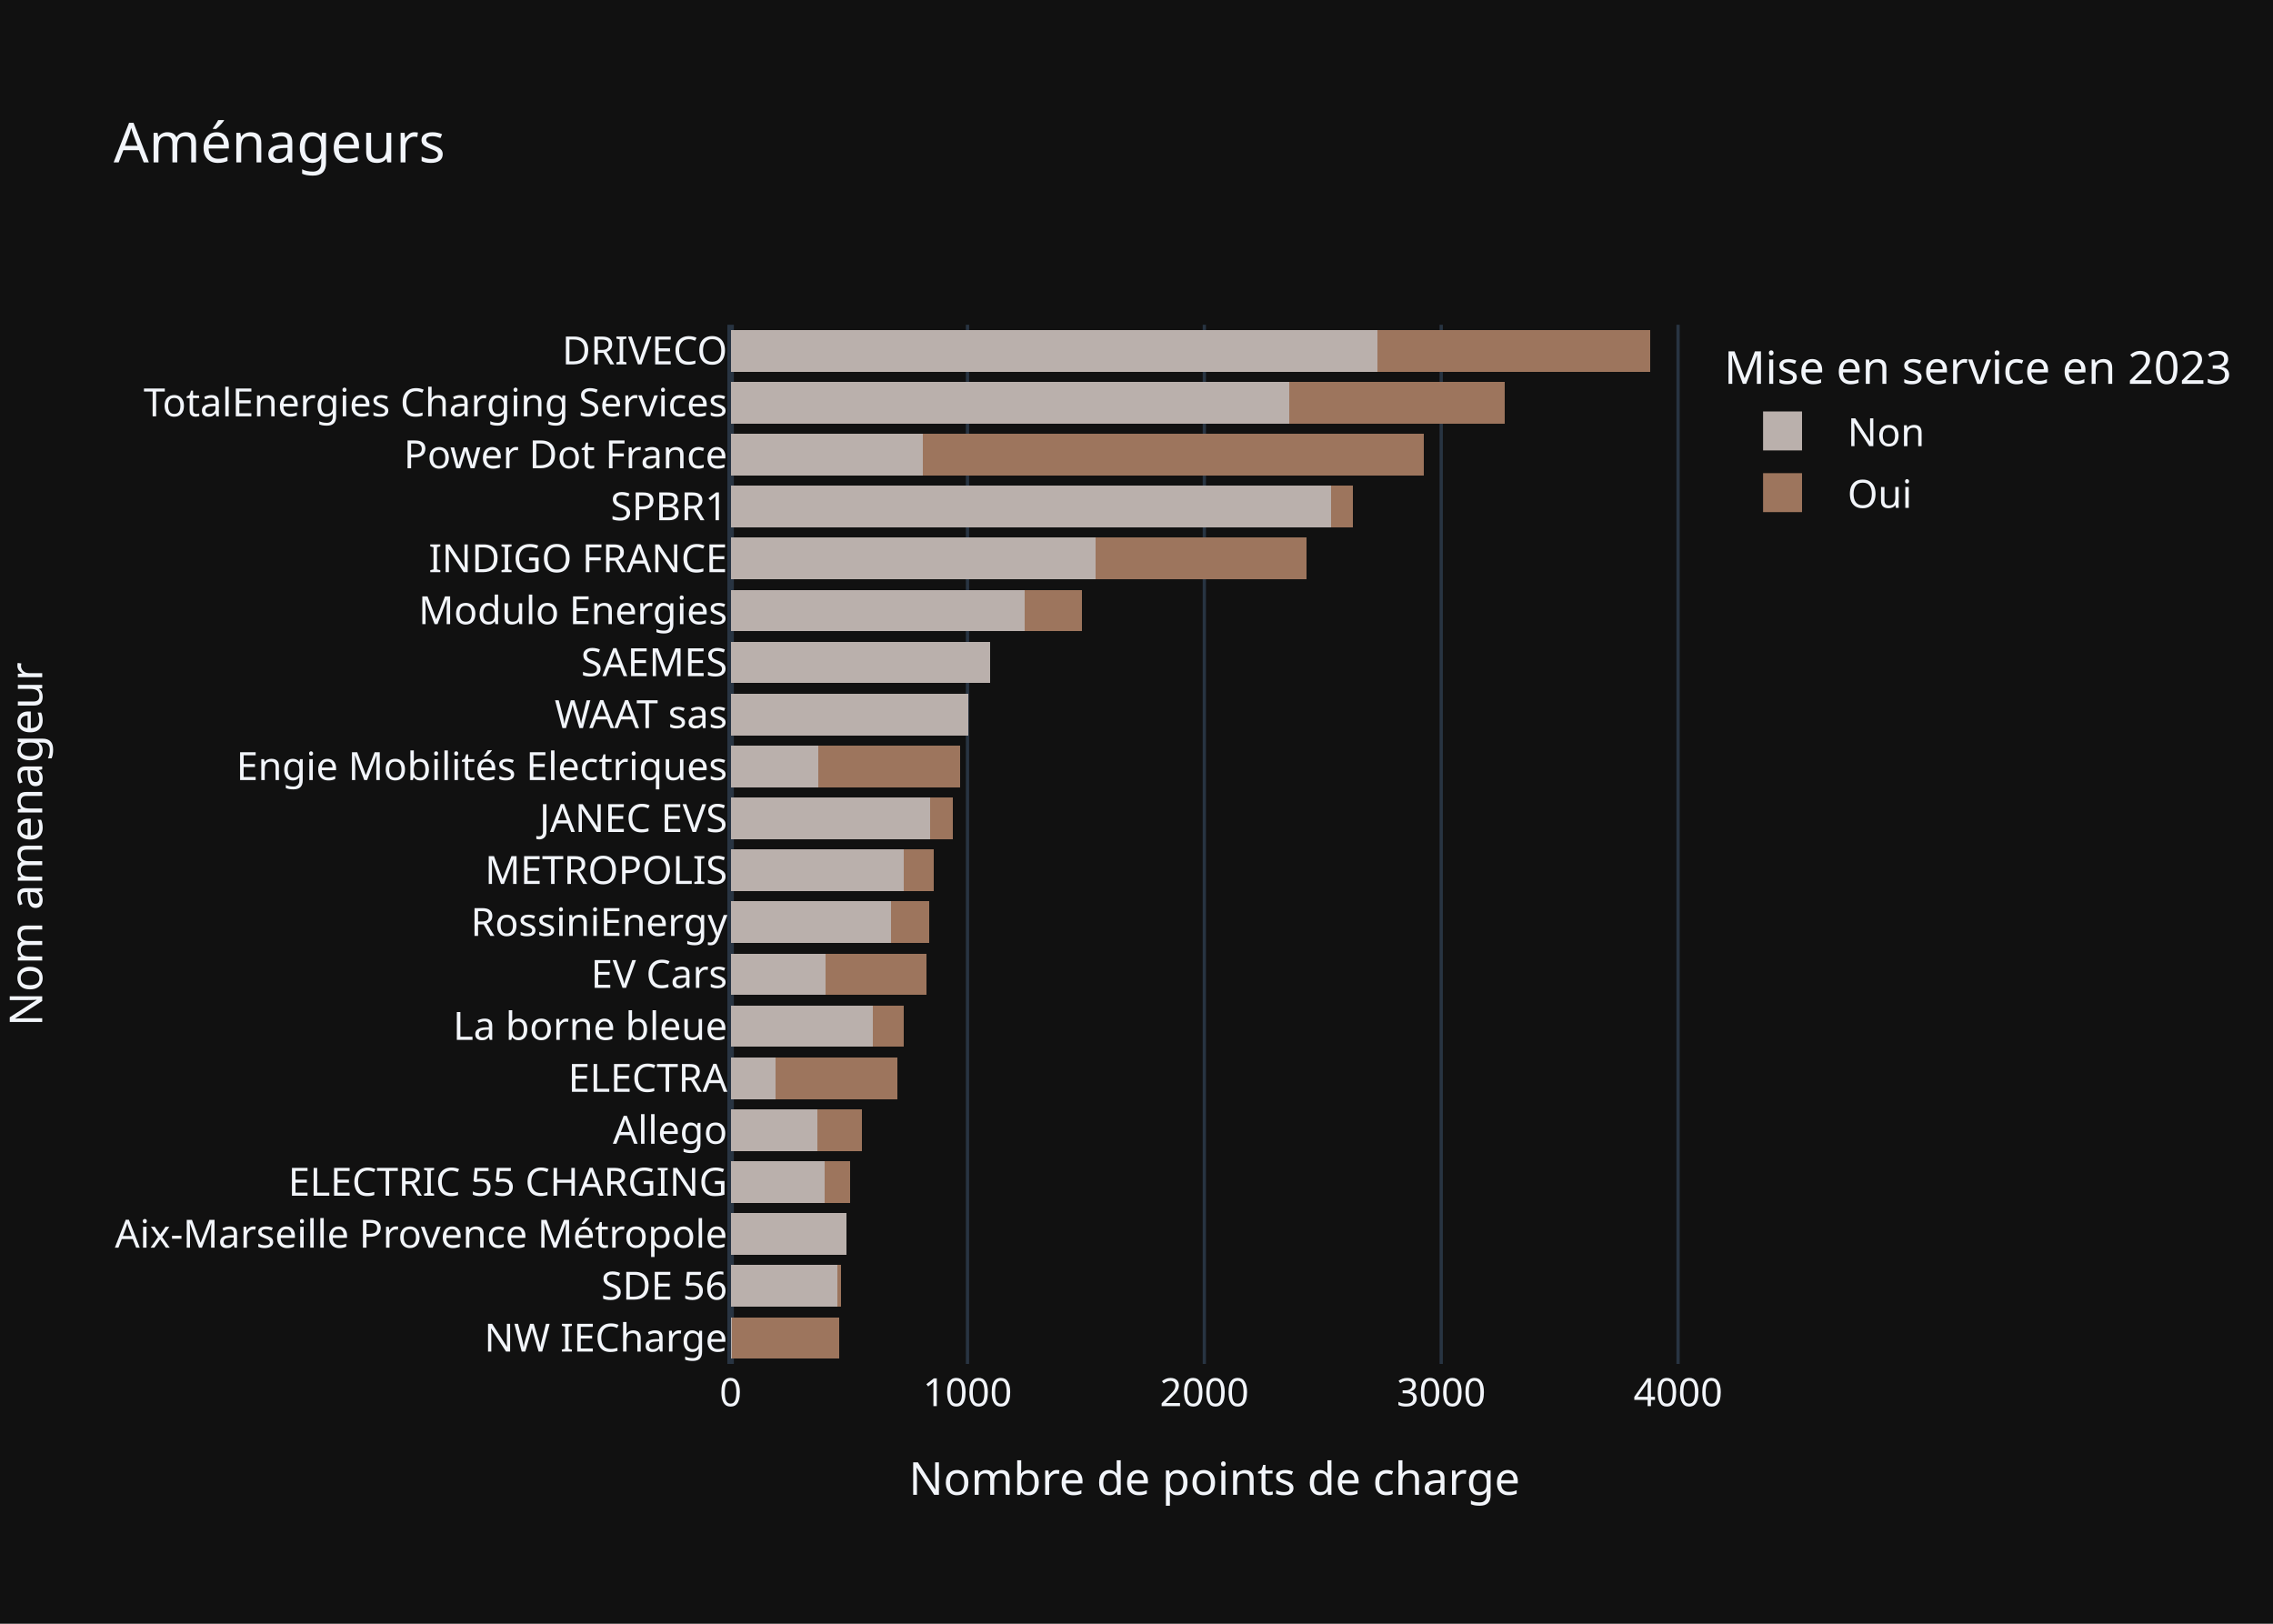
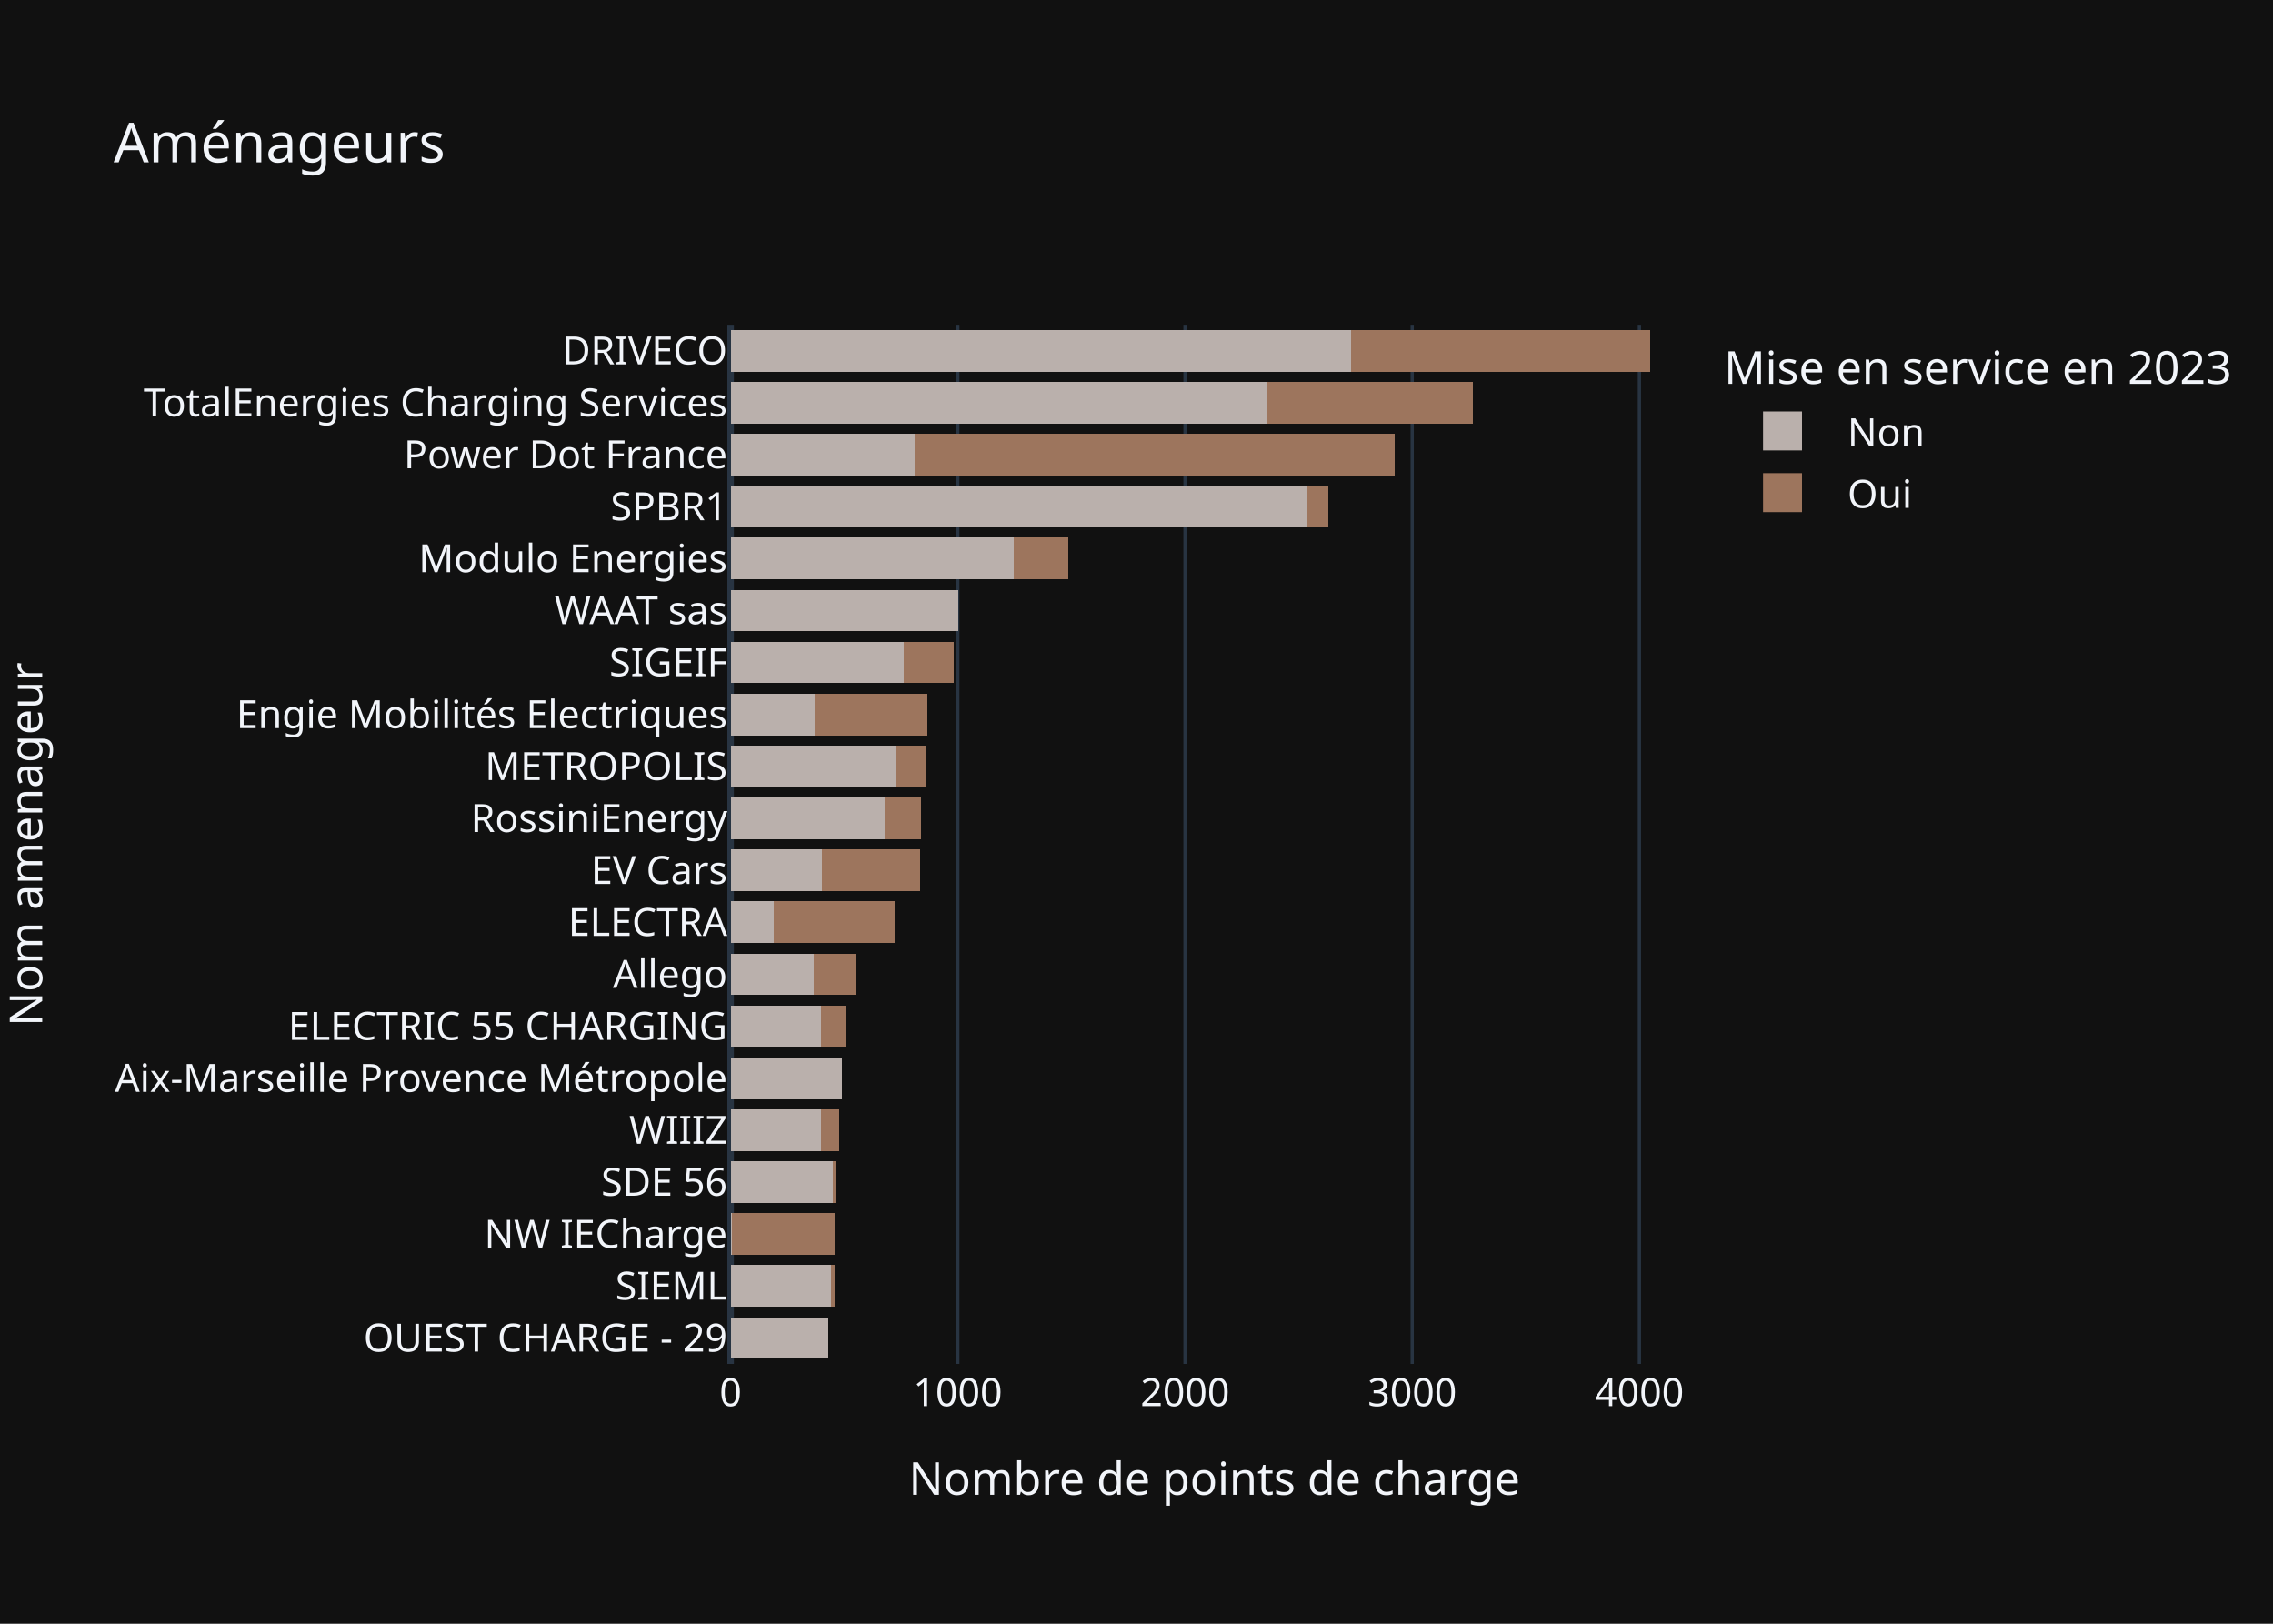
<svg xmlns="http://www.w3.org/2000/svg" class="main-svg" width="700" height="500" style="" viewBox="0 0 700 500">
  <rect x="0" y="0" width="700" height="500" style="fill: rgb(17, 17, 17); fill-opacity: 1;" />
-   <defs id="defs-bde9b9">
+   <defs id="defs-71d9a1">
    <g class="clips">
-       <clipPath id="clipbde9b9xyplot" class="plotclip">
+       <clipPath id="clip71d9a1xyplot" class="plotclip">
        <rect width="298" height="320" />
      </clipPath>
-       <clipPath class="axesclip" id="clipbde9b9x">
+       <clipPath class="axesclip" id="clip71d9a1x">
        <rect x="225" y="0" width="298" height="500" />
      </clipPath>
-       <clipPath class="axesclip" id="clipbde9b9y">
+       <clipPath class="axesclip" id="clip71d9a1y">
        <rect x="0" y="100" width="700" height="320" />
      </clipPath>
-       <clipPath class="axesclip" id="clipbde9b9xy">
+       <clipPath class="axesclip" id="clip71d9a1xy">
        <rect x="225" y="100" width="298" height="320" />
      </clipPath>
    </g>
    <g class="gradients" />
    <g class="patterns" />
  </defs>
  <g class="bglayer" />
  <g class="layer-below">
    <g class="imagelayer" />
    <g class="shapelayer" />
  </g>
  <g class="cartesianlayer">
    <g class="subplot xy">
      <g class="layer-subplot">
        <g class="shapelayer" />
        <g class="imagelayer" />
      </g>
      <g class="minor-gridlayer">
        <g class="x" />
        <g class="y" />
      </g>
      <g class="gridlayer">
        <g class="x">
-           <path class="xgrid crisp" transform="translate(297.95,0)" d="M0,100v320" style="stroke: rgb(40, 52, 66); stroke-opacity: 1; stroke-width: 1px;" />
-           <path class="xgrid crisp" transform="translate(370.89,0)" d="M0,100v320" style="stroke: rgb(40, 52, 66); stroke-opacity: 1; stroke-width: 1px;" />
-           <path class="xgrid crisp" transform="translate(443.84,0)" d="M0,100v320" style="stroke: rgb(40, 52, 66); stroke-opacity: 1; stroke-width: 1px;" />
-           <path class="xgrid crisp" transform="translate(516.78,0)" d="M0,100v320" style="stroke: rgb(40, 52, 66); stroke-opacity: 1; stroke-width: 1px;" />
+           <path class="xgrid crisp" transform="translate(294.97,0)" d="M0,100v320" style="stroke: rgb(40, 52, 66); stroke-opacity: 1; stroke-width: 1px;" />
+           <path class="xgrid crisp" transform="translate(364.94,0)" d="M0,100v320" style="stroke: rgb(40, 52, 66); stroke-opacity: 1; stroke-width: 1px;" />
+           <path class="xgrid crisp" transform="translate(434.91,0)" d="M0,100v320" style="stroke: rgb(40, 52, 66); stroke-opacity: 1; stroke-width: 1px;" />
+           <path class="xgrid crisp" transform="translate(504.88,0)" d="M0,100v320" style="stroke: rgb(40, 52, 66); stroke-opacity: 1; stroke-width: 1px;" />
        </g>
        <g class="y" />
      </g>
      <g class="zerolinelayer">
        <path class="xzl zl crisp" transform="translate(225,0)" d="M0,100v320" style="stroke: rgb(40, 52, 66); stroke-opacity: 1; stroke-width: 2px;" />
      </g>
      <path class="xlines-below" />
      <path class="ylines-below" />
      <g class="overlines-below" />
      <g class="xaxislayer-below" />
      <g class="yaxislayer-below" />
      <g class="overaxes-below" />
-       <g class="plot" transform="translate(225,100)" clip-path="url(#clipbde9b9xyplot)">
+       <g class="plot" transform="translate(225,100)" clip-path="url(#clip71d9a1xyplot)">
        <g class="barlayer mlayer">
          <g class="trace bars" shape-rendering="crispEdges" style="opacity: 1;">
            <g class="points">
              <g class="point">
-                 <path d="M0,318.4V305.6H0.36V318.4Z" style="vector-effect: none; opacity: 1; stroke-width: 0px; fill: rgb(186, 176, 172); fill-opacity: 1;" />
-               </g>
-               <g class="point">
-                 <path d="M0,302.4V289.6H32.9V302.4Z" style="vector-effect: none; opacity: 1; stroke-width: 0px; fill: rgb(186, 176, 172); fill-opacity: 1;" />
-               </g>
-               <g class="point">
-                 <path d="M0,286.4V273.6H35.6V286.4Z" style="vector-effect: none; opacity: 1; stroke-width: 0px; fill: rgb(186, 176, 172); fill-opacity: 1;" />
-               </g>
-               <g class="point">
-                 <path d="M0,270.4V257.6H28.89V270.4Z" style="vector-effect: none; opacity: 1; stroke-width: 0px; fill: rgb(186, 176, 172); fill-opacity: 1;" />
-               </g>
-               <g class="point">
-                 <path d="M0,254.4V241.6H26.62V254.4Z" style="vector-effect: none; opacity: 1; stroke-width: 0px; fill: rgb(186, 176, 172); fill-opacity: 1;" />
-               </g>
-               <g class="point">
-                 <path d="M0,238.4V225.6H13.86V238.4Z" style="vector-effect: none; opacity: 1; stroke-width: 0px; fill: rgb(186, 176, 172); fill-opacity: 1;" />
-               </g>
-               <g class="point">
-                 <path d="M0,222.4V209.6H43.69V222.4Z" style="vector-effect: none; opacity: 1; stroke-width: 0px; fill: rgb(186, 176, 172); fill-opacity: 1;" />
-               </g>
-               <g class="point">
-                 <path d="M0,206.4V193.6H29.18V206.4Z" style="vector-effect: none; opacity: 1; stroke-width: 0px; fill: rgb(186, 176, 172); fill-opacity: 1;" />
-               </g>
-               <g class="point">
-                 <path d="M0,190.4V177.6H49.53V190.4Z" style="vector-effect: none; opacity: 1; stroke-width: 0px; fill: rgb(186, 176, 172); fill-opacity: 1;" />
-               </g>
-               <g class="point">
-                 <path d="M0,174.4V161.6H53.25V174.4Z" style="vector-effect: none; opacity: 1; stroke-width: 0px; fill: rgb(186, 176, 172); fill-opacity: 1;" />
-               </g>
-               <g class="point">
-                 <path d="M0,158.4V145.6H61.35V158.4Z" style="vector-effect: none; opacity: 1; stroke-width: 0px; fill: rgb(186, 176, 172); fill-opacity: 1;" />
-               </g>
-               <g class="point">
-                 <path d="M0,142.4V129.6H26.99V142.4Z" style="vector-effect: none; opacity: 1; stroke-width: 0px; fill: rgb(186, 176, 172); fill-opacity: 1;" />
-               </g>
-               <g class="point">
-                 <path d="M0,126.4V113.6H73.09V126.4Z" style="vector-effect: none; opacity: 1; stroke-width: 0px; fill: rgb(186, 176, 172); fill-opacity: 1;" />
-               </g>
-               <g class="point">
-                 <path d="M0,110.4V97.6H79.95V110.4Z" style="vector-effect: none; opacity: 1; stroke-width: 0px; fill: rgb(186, 176, 172); fill-opacity: 1;" />
-               </g>
-               <g class="point">
-                 <path d="M0,94.4V81.6H90.6V94.4Z" style="vector-effect: none; opacity: 1; stroke-width: 0px; fill: rgb(186, 176, 172); fill-opacity: 1;" />
-               </g>
-               <g class="point">
-                 <path d="M0,78.4V65.6H112.41V78.4Z" style="vector-effect: none; opacity: 1; stroke-width: 0px; fill: rgb(186, 176, 172); fill-opacity: 1;" />
-               </g>
-               <g class="point">
-                 <path d="M0,62.4V49.6H185.06V62.4Z" style="vector-effect: none; opacity: 1; stroke-width: 0px; fill: rgb(186, 176, 172); fill-opacity: 1;" />
-               </g>
-               <g class="point">
-                 <path d="M0,46.4V33.6H59.09V46.4Z" style="vector-effect: none; opacity: 1; stroke-width: 0px; fill: rgb(186, 176, 172); fill-opacity: 1;" />
-               </g>
-               <g class="point">
-                 <path d="M0,30.4V17.6H172.08V30.4Z" style="vector-effect: none; opacity: 1; stroke-width: 0px; fill: rgb(186, 176, 172); fill-opacity: 1;" />
-               </g>
-               <g class="point">
-                 <path d="M0,14.4V1.6H199.21V14.4Z" style="vector-effect: none; opacity: 1; stroke-width: 0px; fill: rgb(186, 176, 172); fill-opacity: 1;" />
+                 <path d="M0,318.4V305.6H30.09V318.4Z" style="vector-effect: none; opacity: 1; stroke-width: 0px; fill: rgb(186, 176, 172); fill-opacity: 1;" />
+               </g>
+               <g class="point">
+                 <path d="M0,302.4V289.6H30.86V302.4Z" style="vector-effect: none; opacity: 1; stroke-width: 0px; fill: rgb(186, 176, 172); fill-opacity: 1;" />
+               </g>
+               <g class="point">
+                 <path d="M0,286.4V273.6H0.35V286.4Z" style="vector-effect: none; opacity: 1; stroke-width: 0px; fill: rgb(186, 176, 172); fill-opacity: 1;" />
+               </g>
+               <g class="point">
+                 <path d="M0,270.4V257.6H31.56V270.4Z" style="vector-effect: none; opacity: 1; stroke-width: 0px; fill: rgb(186, 176, 172); fill-opacity: 1;" />
+               </g>
+               <g class="point">
+                 <path d="M0,254.4V241.6H27.71V254.4Z" style="vector-effect: none; opacity: 1; stroke-width: 0px; fill: rgb(186, 176, 172); fill-opacity: 1;" />
+               </g>
+               <g class="point">
+                 <path d="M0,238.4V225.6H34.15V238.4Z" style="vector-effect: none; opacity: 1; stroke-width: 0px; fill: rgb(186, 176, 172); fill-opacity: 1;" />
+               </g>
+               <g class="point">
+                 <path d="M0,222.4V209.6H27.71V222.4Z" style="vector-effect: none; opacity: 1; stroke-width: 0px; fill: rgb(186, 176, 172); fill-opacity: 1;" />
+               </g>
+               <g class="point">
+                 <path d="M0,206.4V193.6H25.54V206.4Z" style="vector-effect: none; opacity: 1; stroke-width: 0px; fill: rgb(186, 176, 172); fill-opacity: 1;" />
+               </g>
+               <g class="point">
+                 <path d="M0,190.4V177.6H13.29V190.4Z" style="vector-effect: none; opacity: 1; stroke-width: 0px; fill: rgb(186, 176, 172); fill-opacity: 1;" />
+               </g>
+               <g class="point">
+                 <path d="M0,174.4V161.6H27.99V174.4Z" style="vector-effect: none; opacity: 1; stroke-width: 0px; fill: rgb(186, 176, 172); fill-opacity: 1;" />
+               </g>
+               <g class="point">
+                 <path d="M0,158.4V145.6H47.51V158.4Z" style="vector-effect: none; opacity: 1; stroke-width: 0px; fill: rgb(186, 176, 172); fill-opacity: 1;" />
+               </g>
+               <g class="point">
+                 <path d="M0,142.4V129.6H51.08V142.4Z" style="vector-effect: none; opacity: 1; stroke-width: 0px; fill: rgb(186, 176, 172); fill-opacity: 1;" />
+               </g>
+               <g class="point">
+                 <path d="M0,126.4V113.6H25.89V126.4Z" style="vector-effect: none; opacity: 1; stroke-width: 0px; fill: rgb(186, 176, 172); fill-opacity: 1;" />
+               </g>
+               <g class="point">
+                 <path d="M0,110.4V97.6H53.32V110.4Z" style="vector-effect: none; opacity: 1; stroke-width: 0px; fill: rgb(186, 176, 172); fill-opacity: 1;" />
+               </g>
+               <g class="point">
+                 <path d="M0,94.4V81.6H70.11V94.4Z" style="vector-effect: none; opacity: 1; stroke-width: 0px; fill: rgb(186, 176, 172); fill-opacity: 1;" />
+               </g>
+               <g class="point">
+                 <path d="M0,78.4V65.6H87.11V78.4Z" style="vector-effect: none; opacity: 1; stroke-width: 0px; fill: rgb(186, 176, 172); fill-opacity: 1;" />
+               </g>
+               <g class="point">
+                 <path d="M0,62.4V49.6H177.51V62.4Z" style="vector-effect: none; opacity: 1; stroke-width: 0px; fill: rgb(186, 176, 172); fill-opacity: 1;" />
+               </g>
+               <g class="point">
+                 <path d="M0,46.4V33.6H56.68V46.4Z" style="vector-effect: none; opacity: 1; stroke-width: 0px; fill: rgb(186, 176, 172); fill-opacity: 1;" />
+               </g>
+               <g class="point">
+                 <path d="M0,30.4V17.6H165.06V30.4Z" style="vector-effect: none; opacity: 1; stroke-width: 0px; fill: rgb(186, 176, 172); fill-opacity: 1;" />
+               </g>
+               <g class="point">
+                 <path d="M0,14.4V1.6H191.16V14.4Z" style="vector-effect: none; opacity: 1; stroke-width: 0px; fill: rgb(186, 176, 172); fill-opacity: 1;" />
              </g>
            </g>
          </g>
          <g class="trace bars" shape-rendering="crispEdges" style="opacity: 1;">
            <g class="points">
              <g class="point">
-                 <path d="M0.36,318.4V305.6H33.34V318.4Z" style="vector-effect: none; opacity: 1; stroke-width: 0px; fill: rgb(157, 117, 93); fill-opacity: 1;" />
-               </g>
-               <g class="point">
-                 <path d="M32.9,302.4V289.6H34.07V302.4Z" style="vector-effect: none; opacity: 1; stroke-width: 0px; fill: rgb(157, 117, 93); fill-opacity: 1;" />
+                 <path d="M30.86,302.4V289.6H31.91V302.4Z" style="vector-effect: none; opacity: 1; stroke-width: 0px; fill: rgb(157, 117, 93); fill-opacity: 1;" />
+               </g>
+               <g class="point">
+                 <path d="M0.35,286.4V273.6H31.98V286.4Z" style="vector-effect: none; opacity: 1; stroke-width: 0px; fill: rgb(157, 117, 93); fill-opacity: 1;" />
+               </g>
+               <g class="point">
+                 <path d="M31.56,270.4V257.6H32.68V270.4Z" style="vector-effect: none; opacity: 1; stroke-width: 0px; fill: rgb(157, 117, 93); fill-opacity: 1;" />
+               </g>
+               <g class="point">
+                 <path d="M27.71,254.4V241.6H33.38V254.4Z" style="vector-effect: none; opacity: 1; stroke-width: 0px; fill: rgb(157, 117, 93); fill-opacity: 1;" />
              </g>
              <g class="point">
                <path d="M0,0Z" style="vector-effect: none; opacity: 1; stroke-width: 0px; fill: rgb(157, 117, 93); fill-opacity: 1;" />
              </g>
              <g class="point">
-                 <path d="M28.89,270.4V257.6H36.91V270.4Z" style="vector-effect: none; opacity: 1; stroke-width: 0px; fill: rgb(157, 117, 93); fill-opacity: 1;" />
-               </g>
-               <g class="point">
-                 <path d="M26.62,254.4V241.6H40.34V254.4Z" style="vector-effect: none; opacity: 1; stroke-width: 0px; fill: rgb(157, 117, 93); fill-opacity: 1;" />
-               </g>
-               <g class="point">
-                 <path d="M13.86,238.4V225.6H51.43V238.4Z" style="vector-effect: none; opacity: 1; stroke-width: 0px; fill: rgb(157, 117, 93); fill-opacity: 1;" />
-               </g>
-               <g class="point">
-                 <path d="M43.69,222.4V209.6H53.32V222.4Z" style="vector-effect: none; opacity: 1; stroke-width: 0px; fill: rgb(157, 117, 93); fill-opacity: 1;" />
-               </g>
-               <g class="point">
-                 <path d="M29.18,206.4V193.6H60.25V206.4Z" style="vector-effect: none; opacity: 1; stroke-width: 0px; fill: rgb(157, 117, 93); fill-opacity: 1;" />
-               </g>
-               <g class="point">
-                 <path d="M49.53,190.4V177.6H61.2V190.4Z" style="vector-effect: none; opacity: 1; stroke-width: 0px; fill: rgb(157, 117, 93); fill-opacity: 1;" />
-               </g>
-               <g class="point">
-                 <path d="M53.25,174.4V161.6H62.51V174.4Z" style="vector-effect: none; opacity: 1; stroke-width: 0px; fill: rgb(157, 117, 93); fill-opacity: 1;" />
-               </g>
-               <g class="point">
-                 <path d="M61.35,158.4V145.6H68.35V158.4Z" style="vector-effect: none; opacity: 1; stroke-width: 0px; fill: rgb(157, 117, 93); fill-opacity: 1;" />
-               </g>
-               <g class="point">
-                 <path d="M26.99,142.4V129.6H70.68V142.4Z" style="vector-effect: none; opacity: 1; stroke-width: 0px; fill: rgb(157, 117, 93); fill-opacity: 1;" />
+                 <path d="M27.71,222.4V209.6H35.4V222.4Z" style="vector-effect: none; opacity: 1; stroke-width: 0px; fill: rgb(157, 117, 93); fill-opacity: 1;" />
+               </g>
+               <g class="point">
+                 <path d="M25.54,206.4V193.6H38.69V206.4Z" style="vector-effect: none; opacity: 1; stroke-width: 0px; fill: rgb(157, 117, 93); fill-opacity: 1;" />
+               </g>
+               <g class="point">
+                 <path d="M13.29,190.4V177.6H50.45V190.4Z" style="vector-effect: none; opacity: 1; stroke-width: 0px; fill: rgb(157, 117, 93); fill-opacity: 1;" />
+               </g>
+               <g class="point">
+                 <path d="M27.99,174.4V161.6H58.29V174.4Z" style="vector-effect: none; opacity: 1; stroke-width: 0px; fill: rgb(157, 117, 93); fill-opacity: 1;" />
+               </g>
+               <g class="point">
+                 <path d="M47.51,158.4V145.6H58.71V158.4Z" style="vector-effect: none; opacity: 1; stroke-width: 0px; fill: rgb(157, 117, 93); fill-opacity: 1;" />
+               </g>
+               <g class="point">
+                 <path d="M51.08,142.4V129.6H59.96V142.4Z" style="vector-effect: none; opacity: 1; stroke-width: 0px; fill: rgb(157, 117, 93); fill-opacity: 1;" />
+               </g>
+               <g class="point">
+                 <path d="M25.89,126.4V113.6H60.73V126.4Z" style="vector-effect: none; opacity: 1; stroke-width: 0px; fill: rgb(157, 117, 93); fill-opacity: 1;" />
+               </g>
+               <g class="point">
+                 <path d="M53.32,110.4V97.6H68.71V110.4Z" style="vector-effect: none; opacity: 1; stroke-width: 0px; fill: rgb(157, 117, 93); fill-opacity: 1;" />
              </g>
              <g class="point">
                <path d="M0,0Z" style="vector-effect: none; opacity: 1; stroke-width: 0px; fill: rgb(157, 117, 93); fill-opacity: 1;" />
              </g>
              <g class="point">
-                 <path d="M0,0Z" style="vector-effect: none; opacity: 1; stroke-width: 0px; fill: rgb(157, 117, 93); fill-opacity: 1;" />
-               </g>
-               <g class="point">
-                 <path d="M90.6,94.4V81.6H108.1V94.4Z" style="vector-effect: none; opacity: 1; stroke-width: 0px; fill: rgb(157, 117, 93); fill-opacity: 1;" />
-               </g>
-               <g class="point">
-                 <path d="M112.41,78.4V65.6H177.33V78.4Z" style="vector-effect: none; opacity: 1; stroke-width: 0px; fill: rgb(157, 117, 93); fill-opacity: 1;" />
-               </g>
-               <g class="point">
-                 <path d="M185.06,62.4V49.6H191.77V62.4Z" style="vector-effect: none; opacity: 1; stroke-width: 0px; fill: rgb(157, 117, 93); fill-opacity: 1;" />
-               </g>
-               <g class="point">
-                 <path d="M59.09,46.4V33.6H213.36V46.4Z" style="vector-effect: none; opacity: 1; stroke-width: 0px; fill: rgb(157, 117, 93); fill-opacity: 1;" />
-               </g>
-               <g class="point">
-                 <path d="M172.08,30.4V17.6H238.31V30.4Z" style="vector-effect: none; opacity: 1; stroke-width: 0px; fill: rgb(157, 117, 93); fill-opacity: 1;" />
-               </g>
-               <g class="point">
-                 <path d="M199.21,14.4V1.6H283.1V14.4Z" style="vector-effect: none; opacity: 1; stroke-width: 0px; fill: rgb(157, 117, 93); fill-opacity: 1;" />
+                 <path d="M87.11,78.4V65.6H103.91V78.4Z" style="vector-effect: none; opacity: 1; stroke-width: 0px; fill: rgb(157, 117, 93); fill-opacity: 1;" />
+               </g>
+               <g class="point">
+                 <path d="M177.51,62.4V49.6H183.95V62.4Z" style="vector-effect: none; opacity: 1; stroke-width: 0px; fill: rgb(157, 117, 93); fill-opacity: 1;" />
+               </g>
+               <g class="point">
+                 <path d="M56.68,46.4V33.6H204.66V46.4Z" style="vector-effect: none; opacity: 1; stroke-width: 0px; fill: rgb(157, 117, 93); fill-opacity: 1;" />
+               </g>
+               <g class="point">
+                 <path d="M165.06,30.4V17.6H228.59V30.4Z" style="vector-effect: none; opacity: 1; stroke-width: 0px; fill: rgb(157, 117, 93); fill-opacity: 1;" />
+               </g>
+               <g class="point">
+                 <path d="M191.16,14.4V1.6H283.1V14.4Z" style="vector-effect: none; opacity: 1; stroke-width: 0px; fill: rgb(157, 117, 93); fill-opacity: 1;" />
              </g>
            </g>
          </g>
        </g>
      </g>
      <g class="overplot" />
      <path class="xlines-above crisp" d="M0,0" style="fill: none;" />
      <path class="ylines-above crisp" d="M0,0" style="fill: none;" />
      <g class="overlines-above" />
      <g class="xaxislayer-above">
        <g class="xtick">
          <text text-anchor="middle" x="0" y="433" transform="translate(225,0)" style="font-family: Raleway; font-size: 12px; fill: rgb(242, 245, 250); fill-opacity: 1; white-space: pre; opacity: 1;">0</text>
        </g>
        <g class="xtick">
-           <text text-anchor="middle" x="0" y="433" style="font-family: Raleway; font-size: 12px; fill: rgb(242, 245, 250); fill-opacity: 1; white-space: pre; opacity: 1;" transform="translate(297.95,0)">1000</text>
-         </g>
-         <g class="xtick">
-           <text text-anchor="middle" x="0" y="433" style="font-family: Raleway; font-size: 12px; fill: rgb(242, 245, 250); fill-opacity: 1; white-space: pre; opacity: 1;" transform="translate(370.89,0)">2000</text>
-         </g>
-         <g class="xtick">
-           <text text-anchor="middle" x="0" y="433" style="font-family: Raleway; font-size: 12px; fill: rgb(242, 245, 250); fill-opacity: 1; white-space: pre; opacity: 1;" transform="translate(443.84,0)">3000</text>
-         </g>
-         <g class="xtick">
-           <text text-anchor="middle" x="0" y="433" style="font-family: Raleway; font-size: 12px; fill: rgb(242, 245, 250); fill-opacity: 1; white-space: pre; opacity: 1;" transform="translate(516.78,0)">4000</text>
+           <text text-anchor="middle" x="0" y="433" style="font-family: Raleway; font-size: 12px; fill: rgb(242, 245, 250); fill-opacity: 1; white-space: pre; opacity: 1;" transform="translate(294.97,0)">1000</text>
+         </g>
+         <g class="xtick">
+           <text text-anchor="middle" x="0" y="433" style="font-family: Raleway; font-size: 12px; fill: rgb(242, 245, 250); fill-opacity: 1; white-space: pre; opacity: 1;" transform="translate(364.94,0)">2000</text>
+         </g>
+         <g class="xtick">
+           <text text-anchor="middle" x="0" y="433" style="font-family: Raleway; font-size: 12px; fill: rgb(242, 245, 250); fill-opacity: 1; white-space: pre; opacity: 1;" transform="translate(434.91,0)">3000</text>
+         </g>
+         <g class="xtick">
+           <text text-anchor="middle" x="0" y="433" style="font-family: Raleway; font-size: 12px; fill: rgb(242, 245, 250); fill-opacity: 1; white-space: pre; opacity: 1;" transform="translate(504.88,0)">4000</text>
        </g>
      </g>
      <g class="yaxislayer-above">
        <g class="ytick">
-           <text text-anchor="end" x="224" y="4.2" transform="translate(0,412)" style="font-family: Raleway; font-size: 12px; fill: rgb(242, 245, 250); fill-opacity: 1; white-space: pre; opacity: 1;">NW IECharge</text>
-         </g>
-         <g class="ytick">
-           <text text-anchor="end" x="224" y="4.2" transform="translate(0,396)" style="font-family: Raleway; font-size: 12px; fill: rgb(242, 245, 250); fill-opacity: 1; white-space: pre; opacity: 1;">SDE 56</text>
-         </g>
-         <g class="ytick">
-           <text text-anchor="end" x="224" y="4.2" transform="translate(0,380)" style="font-family: Raleway; font-size: 12px; fill: rgb(242, 245, 250); fill-opacity: 1; white-space: pre; opacity: 1;">Aix-Marseille Provence Métropole</text>
-         </g>
-         <g class="ytick">
-           <text text-anchor="end" x="224" y="4.2" transform="translate(0,364)" style="font-family: Raleway; font-size: 12px; fill: rgb(242, 245, 250); fill-opacity: 1; white-space: pre; opacity: 1;">ELECTRIC 55 CHARGING</text>
-         </g>
-         <g class="ytick">
-           <text text-anchor="end" x="224" y="4.2" transform="translate(0,348)" style="font-family: Raleway; font-size: 12px; fill: rgb(242, 245, 250); fill-opacity: 1; white-space: pre; opacity: 1;">Allego</text>
-         </g>
-         <g class="ytick">
-           <text text-anchor="end" x="224" y="4.2" transform="translate(0,332)" style="font-family: Raleway; font-size: 12px; fill: rgb(242, 245, 250); fill-opacity: 1; white-space: pre; opacity: 1;">ELECTRA</text>
-         </g>
-         <g class="ytick">
-           <text text-anchor="end" x="224" y="4.2" transform="translate(0,316)" style="font-family: Raleway; font-size: 12px; fill: rgb(242, 245, 250); fill-opacity: 1; white-space: pre; opacity: 1;">La borne bleue</text>
-         </g>
-         <g class="ytick">
-           <text text-anchor="end" x="224" y="4.2" transform="translate(0,300)" style="font-family: Raleway; font-size: 12px; fill: rgb(242, 245, 250); fill-opacity: 1; white-space: pre; opacity: 1;">EV Cars</text>
-         </g>
-         <g class="ytick">
-           <text text-anchor="end" x="224" y="4.2" transform="translate(0,284)" style="font-family: Raleway; font-size: 12px; fill: rgb(242, 245, 250); fill-opacity: 1; white-space: pre; opacity: 1;">RossiniEnergy</text>
-         </g>
-         <g class="ytick">
-           <text text-anchor="end" x="224" y="4.2" transform="translate(0,268)" style="font-family: Raleway; font-size: 12px; fill: rgb(242, 245, 250); fill-opacity: 1; white-space: pre; opacity: 1;">METROPOLIS</text>
-         </g>
-         <g class="ytick">
-           <text text-anchor="end" x="224" y="4.2" transform="translate(0,252)" style="font-family: Raleway; font-size: 12px; fill: rgb(242, 245, 250); fill-opacity: 1; white-space: pre; opacity: 1;">JANEC EVS</text>
-         </g>
-         <g class="ytick">
-           <text text-anchor="end" x="224" y="4.2" transform="translate(0,236)" style="font-family: Raleway; font-size: 12px; fill: rgb(242, 245, 250); fill-opacity: 1; white-space: pre; opacity: 1;">Engie Mobilités Electriques</text>
-         </g>
-         <g class="ytick">
-           <text text-anchor="end" x="224" y="4.2" transform="translate(0,220)" style="font-family: Raleway; font-size: 12px; fill: rgb(242, 245, 250); fill-opacity: 1; white-space: pre; opacity: 1;">WAAT sas</text>
-         </g>
-         <g class="ytick">
-           <text text-anchor="end" x="224" y="4.2" transform="translate(0,204)" style="font-family: Raleway; font-size: 12px; fill: rgb(242, 245, 250); fill-opacity: 1; white-space: pre; opacity: 1;">SAEMES</text>
-         </g>
-         <g class="ytick">
-           <text text-anchor="end" x="224" y="4.2" transform="translate(0,188)" style="font-family: Raleway; font-size: 12px; fill: rgb(242, 245, 250); fill-opacity: 1; white-space: pre; opacity: 1;">Modulo Energies</text>
-         </g>
-         <g class="ytick">
-           <text text-anchor="end" x="224" y="4.2" transform="translate(0,172)" style="font-family: Raleway; font-size: 12px; fill: rgb(242, 245, 250); fill-opacity: 1; white-space: pre; opacity: 1;">INDIGO FRANCE</text>
+           <text text-anchor="end" x="224" y="4.2" transform="translate(0,412)" style="font-family: Raleway; font-size: 12px; fill: rgb(242, 245, 250); fill-opacity: 1; white-space: pre; opacity: 1;">OUEST CHARGE - 29</text>
+         </g>
+         <g class="ytick">
+           <text text-anchor="end" x="224" y="4.2" transform="translate(0,396)" style="font-family: Raleway; font-size: 12px; fill: rgb(242, 245, 250); fill-opacity: 1; white-space: pre; opacity: 1;">SIEML</text>
+         </g>
+         <g class="ytick">
+           <text text-anchor="end" x="224" y="4.2" transform="translate(0,380)" style="font-family: Raleway; font-size: 12px; fill: rgb(242, 245, 250); fill-opacity: 1; white-space: pre; opacity: 1;">NW IECharge</text>
+         </g>
+         <g class="ytick">
+           <text text-anchor="end" x="224" y="4.2" transform="translate(0,364)" style="font-family: Raleway; font-size: 12px; fill: rgb(242, 245, 250); fill-opacity: 1; white-space: pre; opacity: 1;">SDE 56</text>
+         </g>
+         <g class="ytick">
+           <text text-anchor="end" x="224" y="4.2" transform="translate(0,348)" style="font-family: Raleway; font-size: 12px; fill: rgb(242, 245, 250); fill-opacity: 1; white-space: pre; opacity: 1;">WIIIZ</text>
+         </g>
+         <g class="ytick">
+           <text text-anchor="end" x="224" y="4.2" transform="translate(0,332)" style="font-family: Raleway; font-size: 12px; fill: rgb(242, 245, 250); fill-opacity: 1; white-space: pre; opacity: 1;">Aix-Marseille Provence Métropole</text>
+         </g>
+         <g class="ytick">
+           <text text-anchor="end" x="224" y="4.2" transform="translate(0,316)" style="font-family: Raleway; font-size: 12px; fill: rgb(242, 245, 250); fill-opacity: 1; white-space: pre; opacity: 1;">ELECTRIC 55 CHARGING</text>
+         </g>
+         <g class="ytick">
+           <text text-anchor="end" x="224" y="4.2" transform="translate(0,300)" style="font-family: Raleway; font-size: 12px; fill: rgb(242, 245, 250); fill-opacity: 1; white-space: pre; opacity: 1;">Allego</text>
+         </g>
+         <g class="ytick">
+           <text text-anchor="end" x="224" y="4.2" transform="translate(0,284)" style="font-family: Raleway; font-size: 12px; fill: rgb(242, 245, 250); fill-opacity: 1; white-space: pre; opacity: 1;">ELECTRA</text>
+         </g>
+         <g class="ytick">
+           <text text-anchor="end" x="224" y="4.2" transform="translate(0,268)" style="font-family: Raleway; font-size: 12px; fill: rgb(242, 245, 250); fill-opacity: 1; white-space: pre; opacity: 1;">EV Cars</text>
+         </g>
+         <g class="ytick">
+           <text text-anchor="end" x="224" y="4.2" transform="translate(0,252)" style="font-family: Raleway; font-size: 12px; fill: rgb(242, 245, 250); fill-opacity: 1; white-space: pre; opacity: 1;">RossiniEnergy</text>
+         </g>
+         <g class="ytick">
+           <text text-anchor="end" x="224" y="4.2" transform="translate(0,236)" style="font-family: Raleway; font-size: 12px; fill: rgb(242, 245, 250); fill-opacity: 1; white-space: pre; opacity: 1;">METROPOLIS</text>
+         </g>
+         <g class="ytick">
+           <text text-anchor="end" x="224" y="4.2" transform="translate(0,220)" style="font-family: Raleway; font-size: 12px; fill: rgb(242, 245, 250); fill-opacity: 1; white-space: pre; opacity: 1;">Engie Mobilités Electriques</text>
+         </g>
+         <g class="ytick">
+           <text text-anchor="end" x="224" y="4.2" transform="translate(0,204)" style="font-family: Raleway; font-size: 12px; fill: rgb(242, 245, 250); fill-opacity: 1; white-space: pre; opacity: 1;">SIGEIF</text>
+         </g>
+         <g class="ytick">
+           <text text-anchor="end" x="224" y="4.2" transform="translate(0,188)" style="font-family: Raleway; font-size: 12px; fill: rgb(242, 245, 250); fill-opacity: 1; white-space: pre; opacity: 1;">WAAT sas</text>
+         </g>
+         <g class="ytick">
+           <text text-anchor="end" x="224" y="4.2" transform="translate(0,172)" style="font-family: Raleway; font-size: 12px; fill: rgb(242, 245, 250); fill-opacity: 1; white-space: pre; opacity: 1;">Modulo Energies</text>
        </g>
        <g class="ytick">
          <text text-anchor="end" x="224" y="4.2" transform="translate(0,156)" style="font-family: Raleway; font-size: 12px; fill: rgb(242, 245, 250); fill-opacity: 1; white-space: pre; opacity: 1;">SPBR1</text>
        </g>
        <g class="ytick">
          <text text-anchor="end" x="224" y="4.2" transform="translate(0,140)" style="font-family: Raleway; font-size: 12px; fill: rgb(242, 245, 250); fill-opacity: 1; white-space: pre; opacity: 1;">Power Dot France</text>
        </g>
        <g class="ytick">
          <text text-anchor="end" x="224" y="4.2" transform="translate(0,124)" style="font-family: Raleway; font-size: 12px; fill: rgb(242, 245, 250); fill-opacity: 1; white-space: pre; opacity: 1;">TotalEnergies Charging Services</text>
        </g>
        <g class="ytick">
          <text text-anchor="end" x="224" y="4.2" transform="translate(0,108)" style="font-family: Raleway; font-size: 12px; fill: rgb(242, 245, 250); fill-opacity: 1; white-space: pre; opacity: 1;">DRIVECO</text>
        </g>
      </g>
      <g class="overaxes-above" />
    </g>
  </g>
  <g class="polarlayer" />
  <g class="smithlayer" />
  <g class="ternarylayer" />
  <g class="geolayer" />
  <g class="funnelarealayer" />
  <g class="pielayer" />
  <g class="iciclelayer" />
  <g class="treemaplayer" />
  <g class="sunburstlayer" />
  <g class="glimages" />
-   <defs id="topdefs-bde9b9">
+   <defs id="topdefs-71d9a1">
    <g class="clips" />
-     <clipPath id="legendbde9b9">
+     <clipPath id="legend71d9a1">
      <rect width="159" height="67" x="0" y="0" />
    </clipPath>
  </defs>
  <g class="layer-above">
    <g class="imagelayer" />
    <g class="shapelayer" />
  </g>
  <g class="infolayer">
    <g class="legend" pointer-events="all" transform="translate(528.96,100)">
      <rect class="bg" shape-rendering="crispEdges" style="stroke: rgb(68, 68, 68); stroke-opacity: 1; fill: rgb(17, 17, 17); fill-opacity: 1; stroke-width: 0px;" width="159" height="67" x="0" y="0" />
-       <g class="scrollbox" transform="" clip-path="url(#legendbde9b9)">
+       <g class="scrollbox" transform="" clip-path="url(#legend71d9a1)">
        <text class="legendtitletext" text-anchor="start" x="2" y="18.2" style="font-family: Raleway; font-size: 14px; fill: rgb(242, 245, 250); fill-opacity: 1; white-space: pre;">Mise en service en 2023</text>
        <g class="groups" transform="">
          <g class="traces" transform="translate(0,32.7)" style="opacity: 1;">
            <text class="legendtext" text-anchor="start" x="40" y="4.68" style="font-family: Raleway; font-size: 12px; fill: rgb(242, 245, 250); fill-opacity: 1; white-space: pre;">Non</text>
            <g class="layers" style="opacity: 1;">
              <g class="legendfill" />
              <g class="legendlines" />
              <g class="legendsymbols">
                <g class="legendpoints">
                  <path class="legendundefined" d="M6,6H-6V-6H6Z" transform="translate(20,0)" style="stroke-width: 0px; fill: rgb(186, 176, 172); fill-opacity: 1;" />
                </g>
              </g>
            </g>
            <rect class="legendtoggle" x="0" y="-9.5" width="63.312" height="19" style="fill: rgb(0, 0, 0); fill-opacity: 0;" />
          </g>
        </g>
        <g class="groups" transform="">
          <g class="traces" transform="translate(0,51.7)" style="opacity: 1;">
            <text class="legendtext" text-anchor="start" x="40" y="4.68" style="font-family: Raleway; font-size: 12px; fill: rgb(242, 245, 250); fill-opacity: 1; white-space: pre;">Oui</text>
            <g class="layers" style="opacity: 1;">
              <g class="legendfill" />
              <g class="legendlines" />
              <g class="legendsymbols">
                <g class="legendpoints">
                  <path class="legendundefined" d="M6,6H-6V-6H6Z" transform="translate(20,0)" style="stroke-width: 0px; fill: rgb(157, 117, 93); fill-opacity: 1;" />
                </g>
              </g>
            </g>
            <rect class="legendtoggle" x="0" y="-9.5" width="63.312" height="19" style="fill: rgb(0, 0, 0); fill-opacity: 0;" />
          </g>
        </g>
      </g>
      <rect class="scrollbar" rx="20" ry="3" width="0" height="0" style="fill: rgb(128, 139, 164); fill-opacity: 1;" x="0" y="0" />
    </g>
    <g class="g-gtitle">
      <text class="gtitle" x="35" y="50" text-anchor="start" dy="0em" style="font-family: Raleway; font-size: 17px; fill: rgb(242, 245, 250); opacity: 1; font-weight: normal; white-space: pre;">Aménageurs</text>
    </g>
    <g class="g-xtitle">
      <text class="xtitle" x="374" y="460.3" text-anchor="middle" style="font-family: Raleway; font-size: 14px; fill: rgb(242, 245, 250); opacity: 1; font-weight: normal; white-space: pre;">Nombre de points de charge</text>
    </g>
    <g class="g-ytitle" transform="translate(0.9248047,0)">
      <text class="ytitle" transform="rotate(-90,12.075,260)" x="12.075" y="260" text-anchor="middle" style="font-family: Raleway; font-size: 14px; fill: rgb(242, 245, 250); opacity: 1; font-weight: normal; white-space: pre;">Nom amenageur</text>
    </g>
  </g>
</svg>
